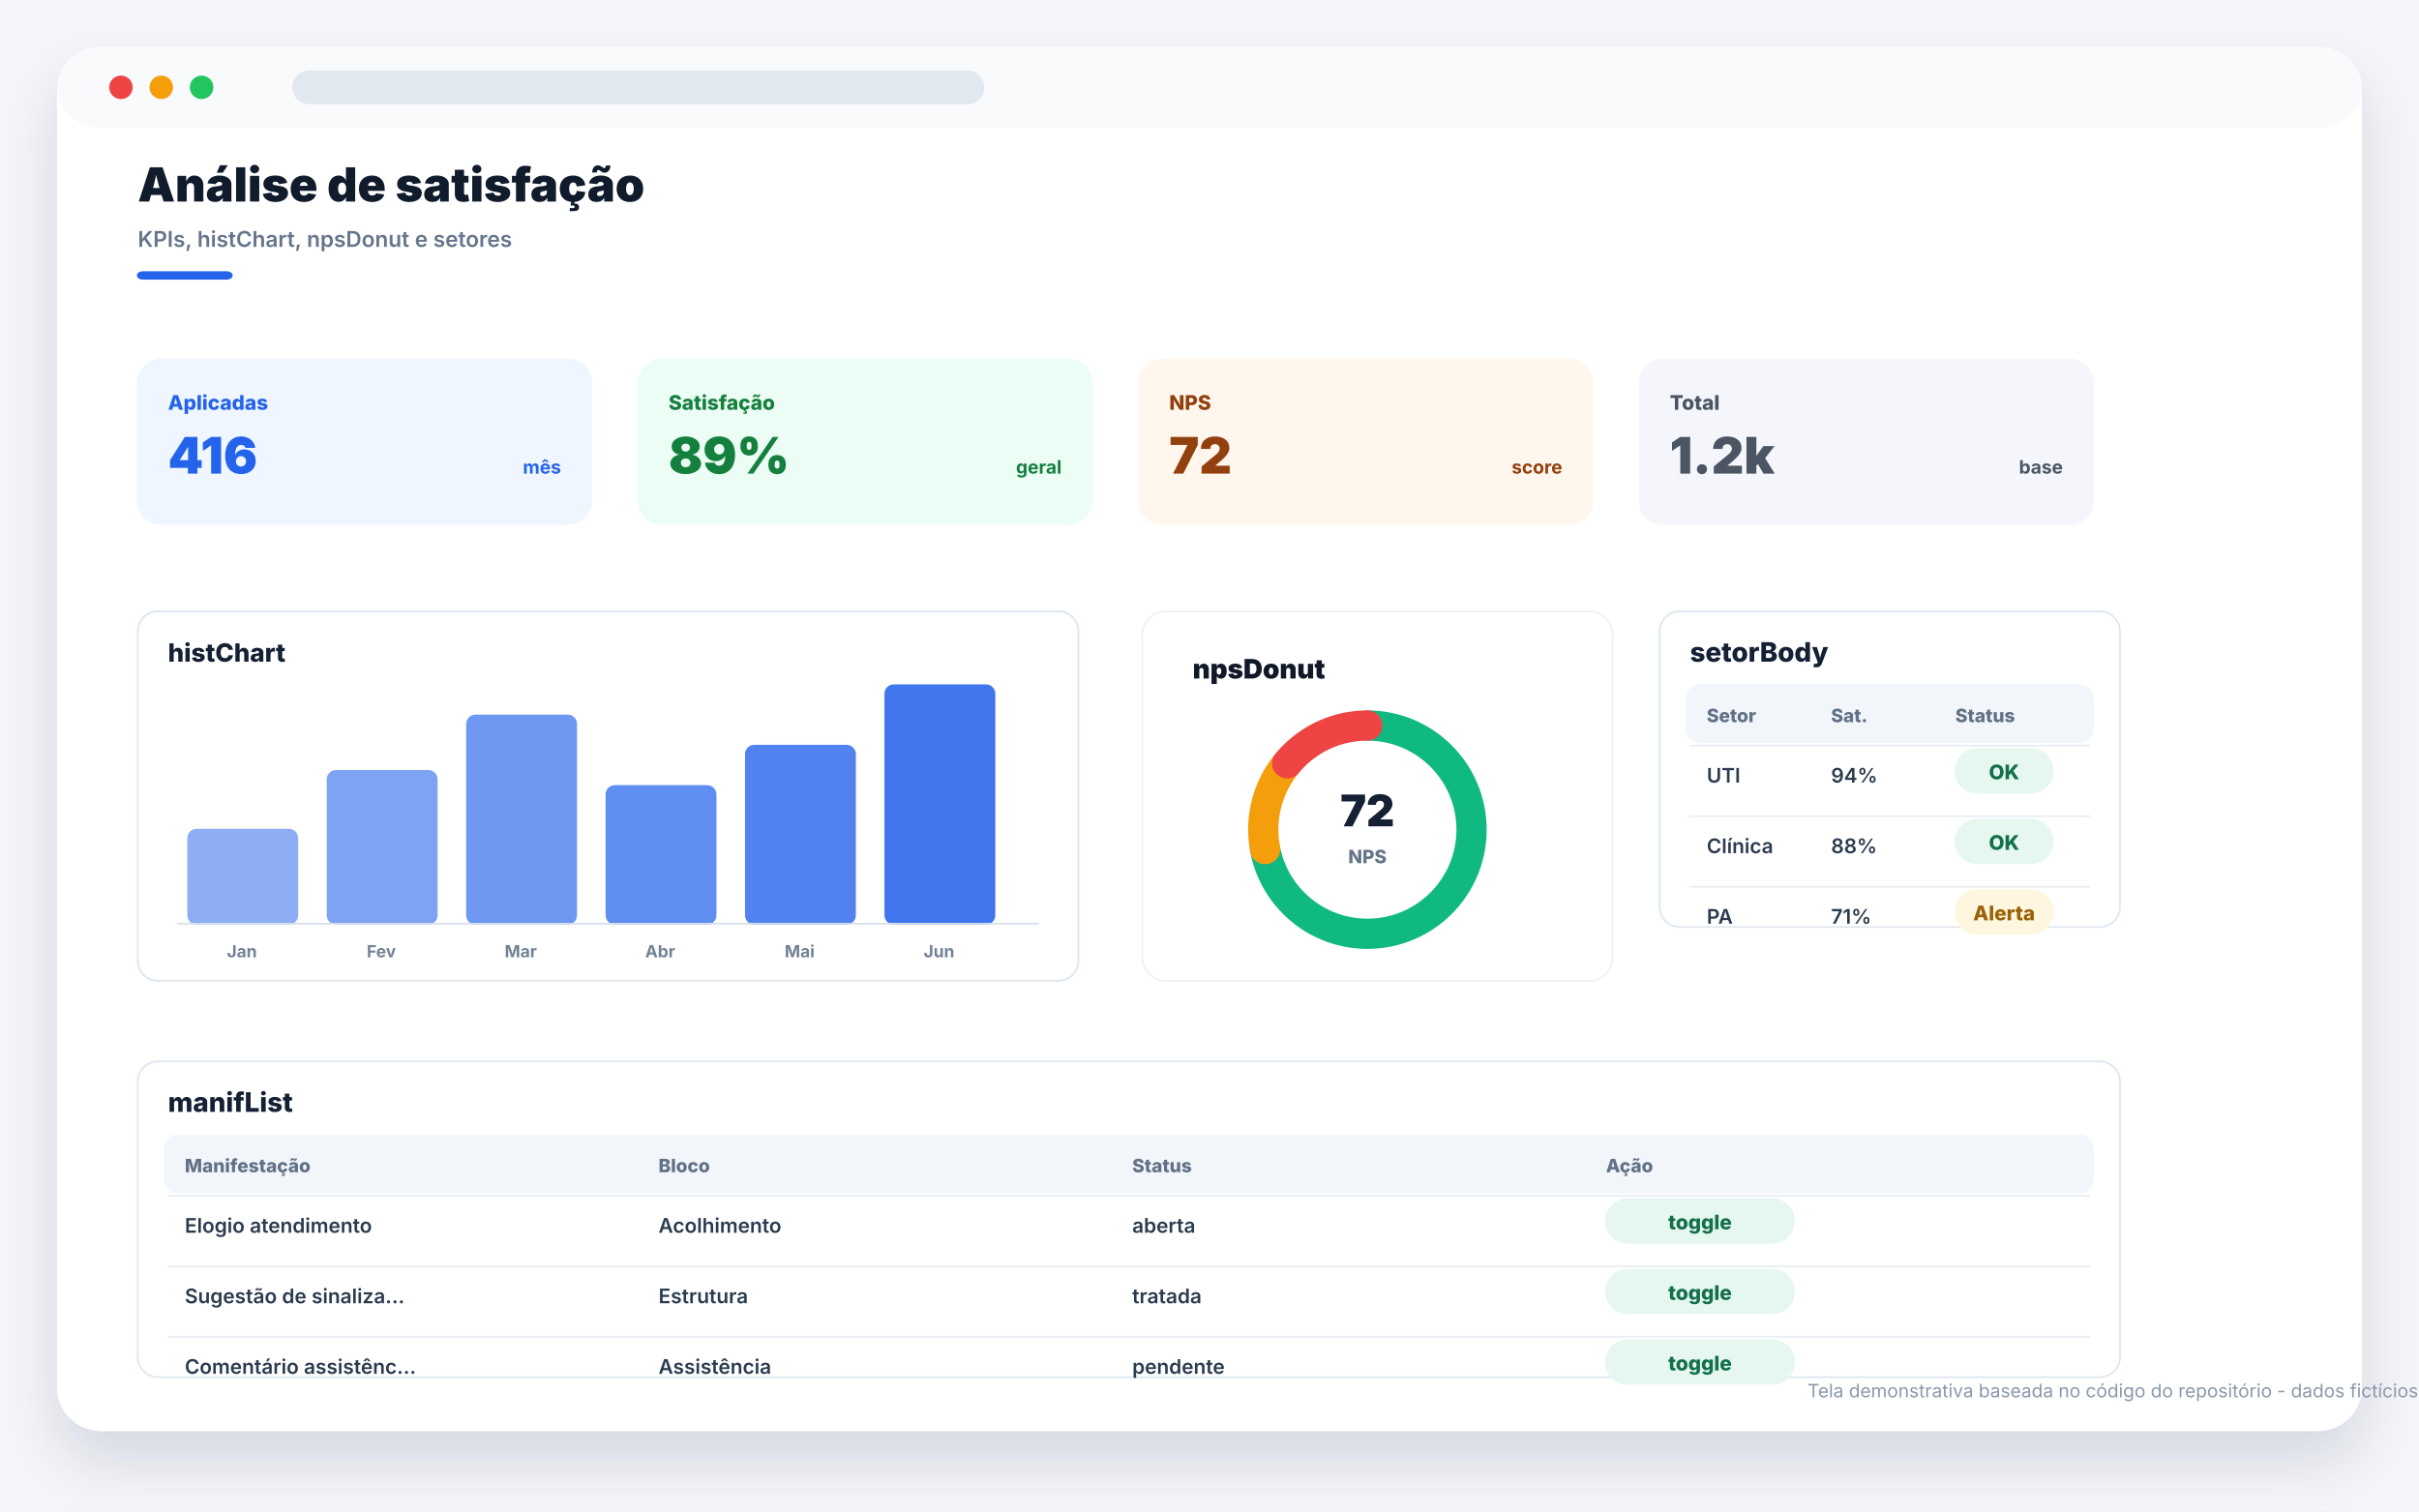
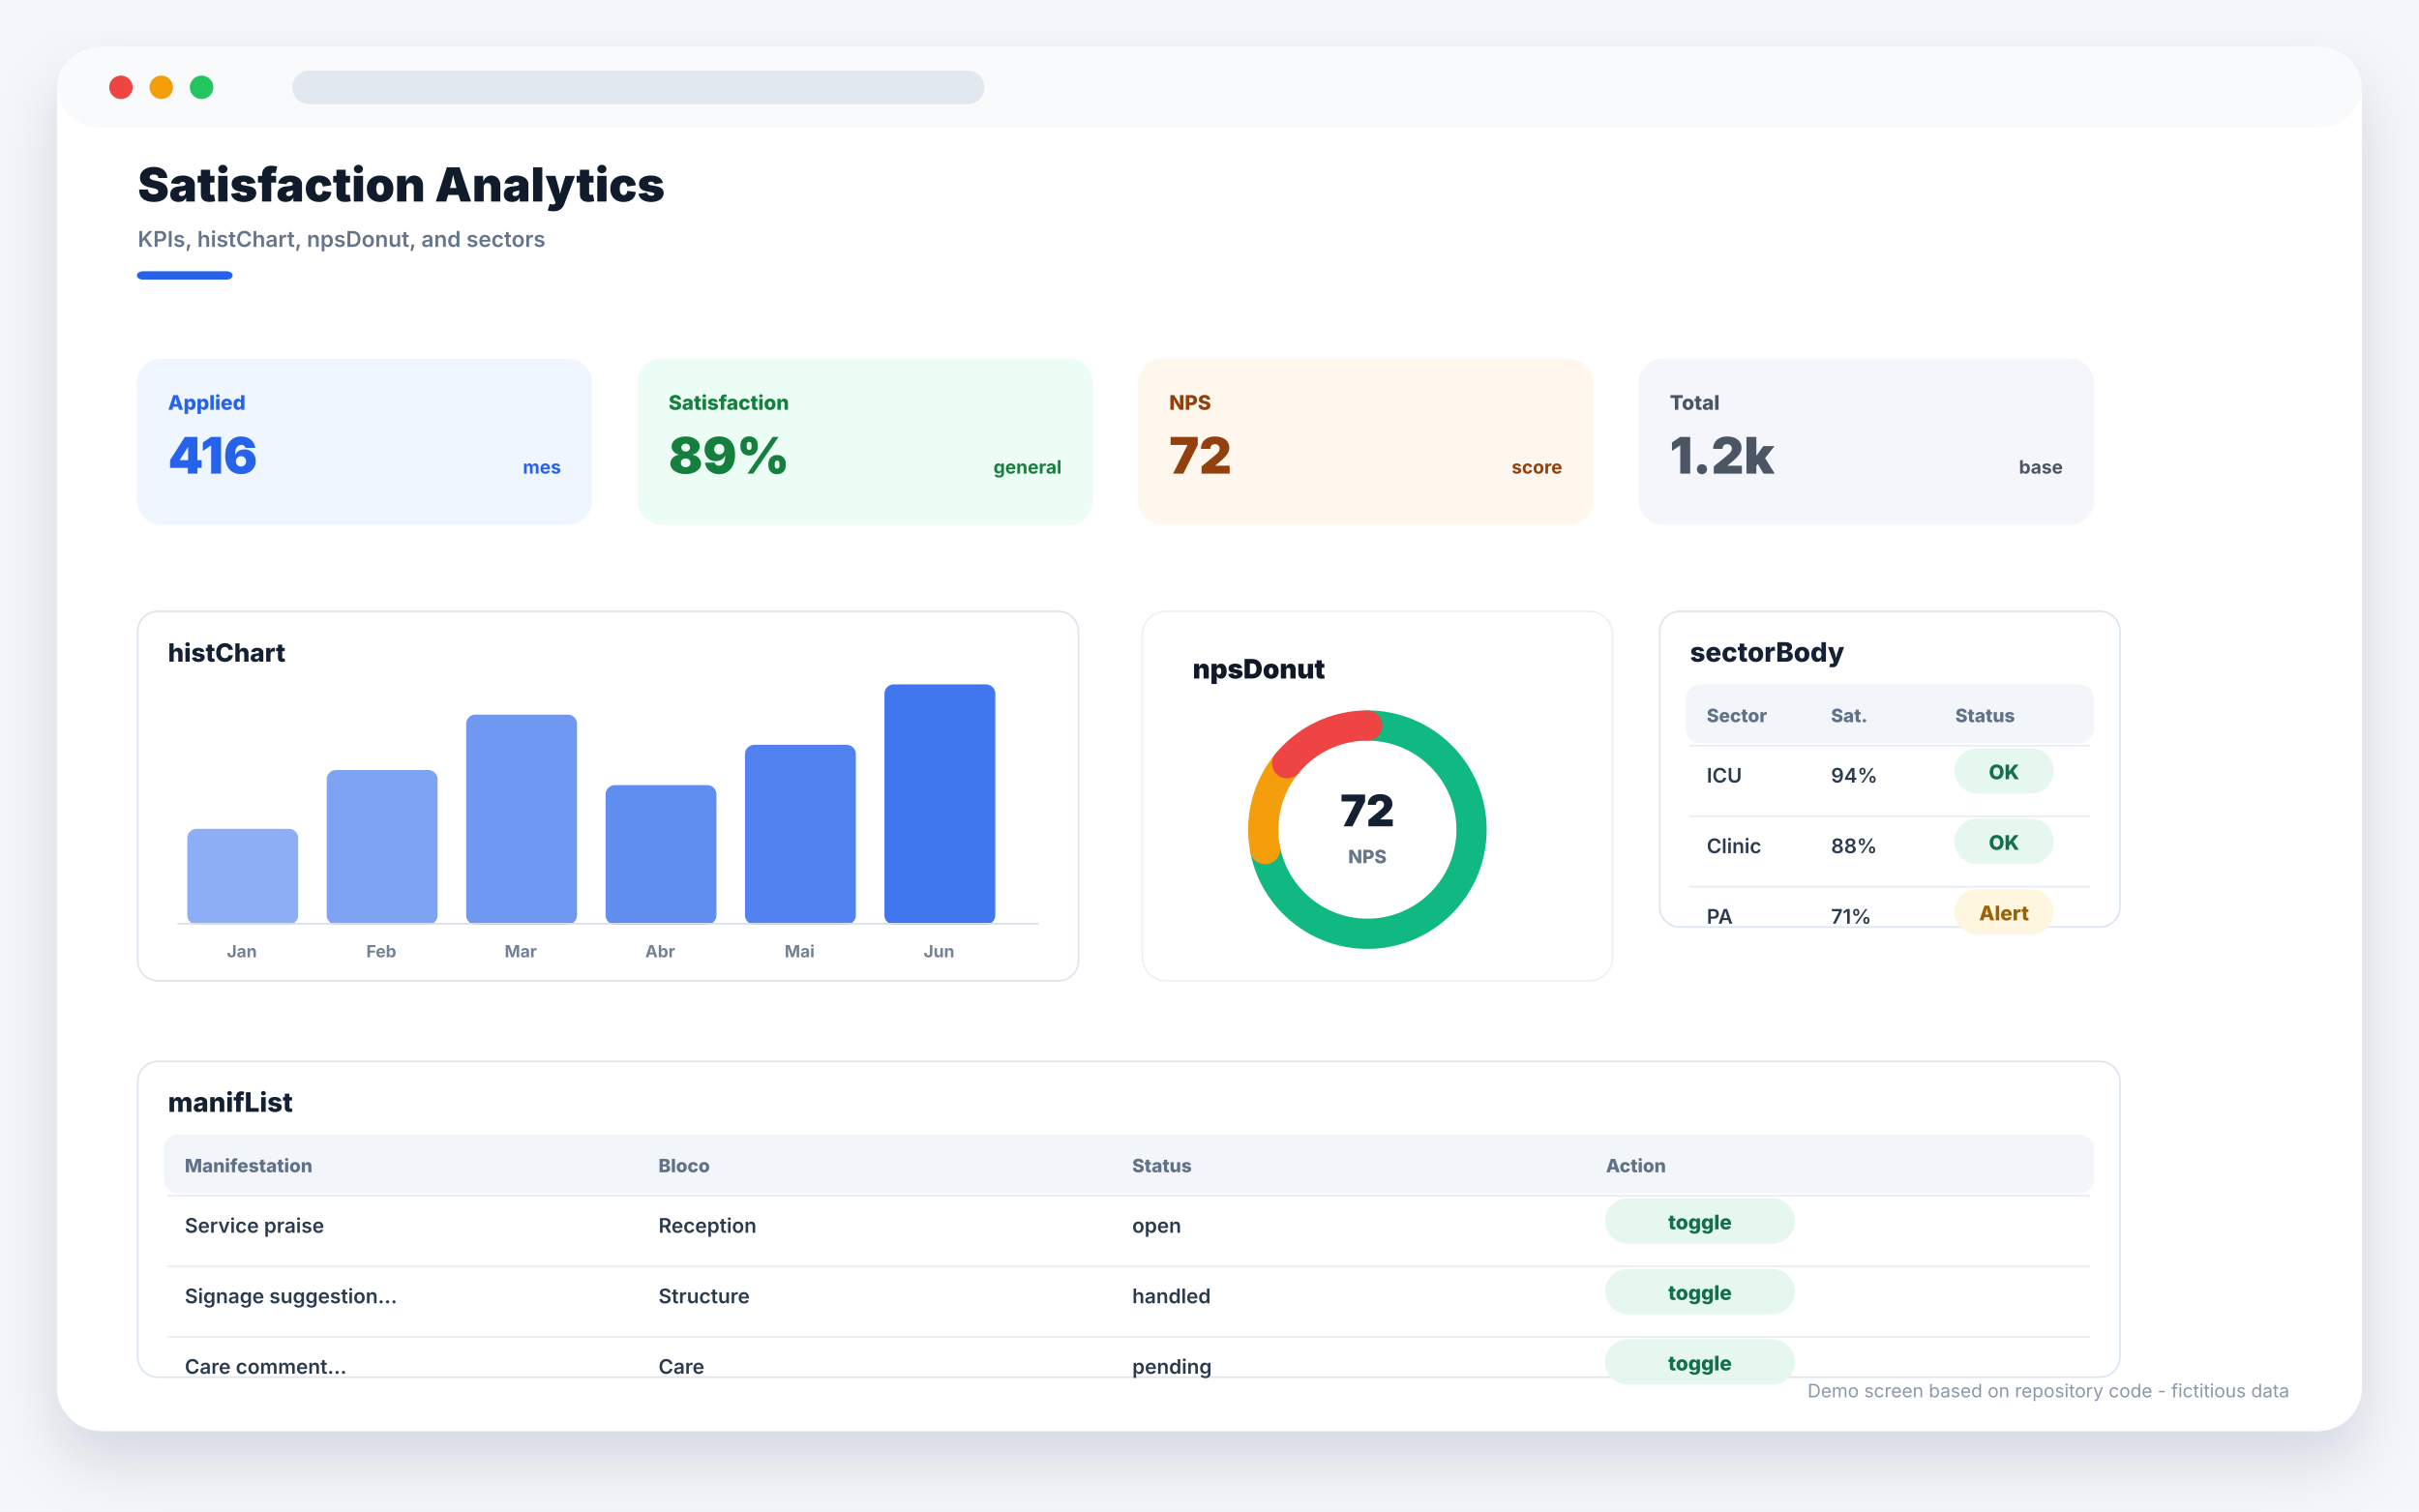
<svg xmlns="http://www.w3.org/2000/svg" width="1440" height="900" viewBox="0 0 1440 900" role="img">
  <defs>
    <filter id="shadow" x="-15%" y="-15%" width="130%" height="130%">
      <feDropShadow dx="0" dy="18" stdDeviation="18" flood-color="#0f172a" flood-opacity=".13" />
    </filter>
-     <style>.ui{font-family:Inter,Segoe UI,Arial,sans-serif;letter-spacing:0}</style>
+     <style>.ui{font-family:Inter,Monoe UI,Arial,sans-serif;letter-spacing:0}</style>
  </defs>
  <rect width="1440" height="900" fill="#f4f6fb" />
  <rect x="34" y="28" width="1372" height="824" rx="26" fill="#ffffff" filter="url(#shadow)" />
  <rect x="34" y="28" width="1372" height="48" rx="26" fill="#f8fafc" />
  <circle cx="72" cy="52" r="7" fill="#ef4444" />
  <circle cx="96" cy="52" r="7" fill="#f59e0b" />
  <circle cx="120" cy="52" r="7" fill="#22c55e" />
  <rect x="174" y="42" width="412" height="20" rx="10" fill="#e2e8f0" />
-   <text x="82" y="120" class="ui" font-size="28" font-weight="850" fill="#101b2c">Análise de satisfação</text>
-   <text x="82" y="147" class="ui" font-size="13" font-weight="600" fill="#65758b">KPIs, histChart, npsDonut e setores</text>
+   <text x="82" y="120" class="ui" font-size="28" font-weight="850" fill="#101b2c">Satisfaction Analytics</text>
+   <text x="82" y="147" class="ui" font-size="13" font-weight="600" fill="#65758b">KPIs, histChart, npsDonut, and sectors</text>
  <rect x="82" y="162" width="56" height="4" rx="3" fill="#2563eb" stroke="#2563eb" />
  <rect x="82" y="214" width="270" height="98" rx="14" fill="#eff6ff" stroke="#eff6ff" />
-   <text x="100" y="244" class="ui" font-size="12" font-weight="800" fill="#2563eb">Aplicadas</text>
+   <text x="100" y="244" class="ui" font-size="12" font-weight="800" fill="#2563eb">Applied</text>
  <text x="100" y="282" class="ui" font-size="30" font-weight="850" fill="#2563eb">416</text>
-   <text x="334" y="282" class="ui" font-size="11" font-weight="700" fill="#2563eb" text-anchor="end">mês</text>
+   <text x="334" y="282" class="ui" font-size="11" font-weight="700" fill="#2563eb" text-anchor="end">mes</text>
  <rect x="380" y="214" width="270" height="98" rx="14" fill="#ecfdf5" stroke="#ecfdf5" />
-   <text x="398" y="244" class="ui" font-size="12" font-weight="800" fill="#15803d">Satisfação</text>
+   <text x="398" y="244" class="ui" font-size="12" font-weight="800" fill="#15803d">Satisfaction</text>
  <text x="398" y="282" class="ui" font-size="30" font-weight="850" fill="#15803d">89%</text>
-   <text x="632" y="282" class="ui" font-size="11" font-weight="700" fill="#15803d" text-anchor="end">geral</text>
+   <text x="632" y="282" class="ui" font-size="11" font-weight="700" fill="#15803d" text-anchor="end">general</text>
  <rect x="678" y="214" width="270" height="98" rx="14" fill="#fff7ed" stroke="#fff7ed" />
  <text x="696" y="244" class="ui" font-size="12" font-weight="800" fill="#92400e">NPS</text>
  <text x="696" y="282" class="ui" font-size="30" font-weight="850" fill="#92400e">72</text>
  <text x="930" y="282" class="ui" font-size="11" font-weight="700" fill="#92400e" text-anchor="end">score</text>
  <rect x="976" y="214" width="270" height="98" rx="14" fill="#f4f6fb" stroke="#f4f6fb" />
  <text x="994" y="244" class="ui" font-size="12" font-weight="800" fill="#4b5563">Total</text>
  <text x="994" y="282" class="ui" font-size="30" font-weight="850" fill="#4b5563">1.2k</text>
  <text x="1228" y="282" class="ui" font-size="11" font-weight="700" fill="#4b5563" text-anchor="end">base</text>
  <rect x="82" y="364" width="560" height="220" rx="12" fill="#ffffff" stroke="#dce5ef" />
  <text x="100" y="394" class="ui" font-size="15" font-weight="800" fill="#142033">histChart</text>
  <rect x="112" y="494" width="65" height="56" rx="5" fill="#2563eb" stroke="#2563eb" opacity="0.52" />
  <text x="144" y="570" class="ui" font-size="10" font-weight="700" fill="#738196" text-anchor="middle">Jan</text>
  <rect x="195" y="459" width="65" height="91" rx="5" fill="#2563eb" stroke="#2563eb" opacity="0.59" />
-   <text x="227" y="570" class="ui" font-size="10" font-weight="700" fill="#738196" text-anchor="middle">Fev</text>
+   <text x="227" y="570" class="ui" font-size="10" font-weight="700" fill="#738196" text-anchor="middle">Feb</text>
  <rect x="278" y="426" width="65" height="124" rx="5" fill="#2563eb" stroke="#2563eb" opacity="0.66" />
  <text x="310" y="570" class="ui" font-size="10" font-weight="700" fill="#738196" text-anchor="middle">Mar</text>
  <rect x="361" y="468" width="65" height="82" rx="5" fill="#2563eb" stroke="#2563eb" opacity="0.73" />
  <text x="393" y="570" class="ui" font-size="10" font-weight="700" fill="#738196" text-anchor="middle">Abr</text>
  <rect x="444" y="444" width="65" height="106" rx="5" fill="#2563eb" stroke="#2563eb" opacity="0.8" />
  <text x="476" y="570" class="ui" font-size="10" font-weight="700" fill="#738196" text-anchor="middle">Mai</text>
  <rect x="527" y="408" width="65" height="142" rx="5" fill="#2563eb" stroke="#2563eb" opacity="0.87" />
  <text x="559" y="570" class="ui" font-size="10" font-weight="700" fill="#738196" text-anchor="middle">Jun</text>
  <line x1="106" y1="550" x2="618" y2="550" stroke="#d6dfeb" stroke-width="1" stroke-linecap="round" />
  <rect x="680" y="364" width="280" height="220" rx="14" fill="#ffffff" stroke="#edf0f7" />
  <text x="710" y="404" class="ui" font-size="16" font-weight="850" fill="#111827">npsDonut</text>
  <circle cx="814" cy="494" r="62" fill="none" stroke="#10b981" stroke-width="18" stroke-dasharray="280.5 109.1" stroke-dashoffset="-0.0" transform="rotate(-90 814 494)" stroke-linecap="round" />
  <circle cx="814" cy="494" r="62" fill="none" stroke="#f59e0b" stroke-width="18" stroke-dasharray="54.5 335.0" stroke-dashoffset="-280.5" transform="rotate(-90 814 494)" stroke-linecap="round" />
  <circle cx="814" cy="494" r="62" fill="none" stroke="#ef4444" stroke-width="18" stroke-dasharray="54.5 335.0" stroke-dashoffset="-335.0" transform="rotate(-90 814 494)" stroke-linecap="round" />
  <circle cx="814" cy="494" r="45" fill="#ffffff" stroke="none" stroke-width="1" />
  <text x="814" y="492" class="ui" font-size="26" font-weight="850" fill="#142033" text-anchor="middle">72</text>
  <text x="814" y="514" class="ui" font-size="11" font-weight="800" fill="#66758a" text-anchor="middle">NPS</text>
  <rect x="988" y="364" width="274" height="188" rx="12" fill="#ffffff" stroke="#dce5ef" />
-   <text x="1006" y="394" class="ui" font-size="16" font-weight="800" fill="#142033">setorBody</text>
+   <text x="1006" y="394" class="ui" font-size="16" font-weight="800" fill="#142033">sectorBody</text>
  <rect x="1004" y="408" width="242" height="34" rx="8" fill="#f2f6fa" stroke="#f2f6fa" />
-   <text x="1016" y="430" class="ui" font-size="11" font-weight="800" fill="#617187">Setor</text>
+   <text x="1016" y="430" class="ui" font-size="11" font-weight="800" fill="#617187">Sector</text>
  <text x="1090" y="430" class="ui" font-size="11" font-weight="800" fill="#617187">Sat.</text>
  <text x="1164" y="430" class="ui" font-size="11" font-weight="800" fill="#617187">Status</text>
  <line x1="1006" y1="444" x2="1244" y2="444" stroke="#e7edf4" stroke-width="1" stroke-linecap="round" />
-   <text x="1016" y="466" class="ui" font-size="12" font-weight="600" fill="#2b3b4f">UTI</text>
+   <text x="1016" y="466" class="ui" font-size="12" font-weight="600" fill="#2b3b4f">ICU</text>
  <text x="1090" y="466" class="ui" font-size="12" font-weight="600" fill="#2b3b4f">94%</text>
  <rect x="1164" y="446" width="58" height="26" rx="13" fill="#e6f7ef" stroke="#e6f7ef" />
  <text x="1193" y="464" class="ui" font-size="12" font-weight="800" fill="#13704c" text-anchor="middle">OK</text>
  <line x1="1006" y1="486" x2="1244" y2="486" stroke="#e7edf4" stroke-width="1" stroke-linecap="round" />
-   <text x="1016" y="508" class="ui" font-size="12" font-weight="600" fill="#2b3b4f">Clínica</text>
+   <text x="1016" y="508" class="ui" font-size="12" font-weight="600" fill="#2b3b4f">Clinic</text>
  <text x="1090" y="508" class="ui" font-size="12" font-weight="600" fill="#2b3b4f">88%</text>
  <rect x="1164" y="488" width="58" height="26" rx="13" fill="#e6f7ef" stroke="#e6f7ef" />
  <text x="1193" y="506" class="ui" font-size="12" font-weight="800" fill="#13704c" text-anchor="middle">OK</text>
  <line x1="1006" y1="528" x2="1244" y2="528" stroke="#e7edf4" stroke-width="1" stroke-linecap="round" />
  <text x="1016" y="550" class="ui" font-size="12" font-weight="600" fill="#2b3b4f">PA</text>
  <text x="1090" y="550" class="ui" font-size="12" font-weight="600" fill="#2b3b4f">71%</text>
  <rect x="1164" y="530" width="58" height="26" rx="13" fill="#fff6df" stroke="#fff6df" />
-   <text x="1193" y="548" class="ui" font-size="12" font-weight="800" fill="#9a6208" text-anchor="middle">Alerta</text>
+   <text x="1193" y="548" class="ui" font-size="12" font-weight="800" fill="#9a6208" text-anchor="middle">Alert</text>
  <rect x="82" y="632" width="1180" height="188" rx="12" fill="#ffffff" stroke="#dce5ef" />
  <text x="100" y="662" class="ui" font-size="16" font-weight="800" fill="#142033">manifList</text>
  <rect x="98" y="676" width="1148" height="34" rx="8" fill="#f2f6fa" stroke="#f2f6fa" />
-   <text x="110" y="698" class="ui" font-size="11" font-weight="800" fill="#617187">Manifestação</text>
+   <text x="110" y="698" class="ui" font-size="11" font-weight="800" fill="#617187">Manifestation</text>
  <text x="392" y="698" class="ui" font-size="11" font-weight="800" fill="#617187">Bloco</text>
  <text x="674" y="698" class="ui" font-size="11" font-weight="800" fill="#617187">Status</text>
-   <text x="956" y="698" class="ui" font-size="11" font-weight="800" fill="#617187">Ação</text>
+   <text x="956" y="698" class="ui" font-size="11" font-weight="800" fill="#617187">Action</text>
  <line x1="100" y1="712" x2="1244" y2="712" stroke="#e7edf4" stroke-width="1" stroke-linecap="round" />
-   <text x="110" y="734" class="ui" font-size="12" font-weight="600" fill="#2b3b4f">Elogio atendimento</text>
-   <text x="392" y="734" class="ui" font-size="12" font-weight="600" fill="#2b3b4f">Acolhimento</text>
-   <text x="674" y="734" class="ui" font-size="12" font-weight="600" fill="#2b3b4f">aberta</text>
+   <text x="110" y="734" class="ui" font-size="12" font-weight="600" fill="#2b3b4f">Service praise</text>
+   <text x="392" y="734" class="ui" font-size="12" font-weight="600" fill="#2b3b4f">Reception</text>
+   <text x="674" y="734" class="ui" font-size="12" font-weight="600" fill="#2b3b4f">open</text>
  <rect x="956" y="714" width="112" height="26" rx="13" fill="#e6f7ef" stroke="#e6f7ef" />
  <text x="1012" y="732" class="ui" font-size="12" font-weight="800" fill="#13704c" text-anchor="middle">toggle</text>
  <line x1="100" y1="754" x2="1244" y2="754" stroke="#e7edf4" stroke-width="1" stroke-linecap="round" />
-   <text x="110" y="776" class="ui" font-size="12" font-weight="600" fill="#2b3b4f">Sugestão de sinaliza…</text>
-   <text x="392" y="776" class="ui" font-size="12" font-weight="600" fill="#2b3b4f">Estrutura</text>
-   <text x="674" y="776" class="ui" font-size="12" font-weight="600" fill="#2b3b4f">tratada</text>
+   <text x="110" y="776" class="ui" font-size="12" font-weight="600" fill="#2b3b4f">Signage suggestion...</text>
+   <text x="392" y="776" class="ui" font-size="12" font-weight="600" fill="#2b3b4f">Structure</text>
+   <text x="674" y="776" class="ui" font-size="12" font-weight="600" fill="#2b3b4f">handled</text>
  <rect x="956" y="756" width="112" height="26" rx="13" fill="#e6f7ef" stroke="#e6f7ef" />
  <text x="1012" y="774" class="ui" font-size="12" font-weight="800" fill="#13704c" text-anchor="middle">toggle</text>
  <line x1="100" y1="796" x2="1244" y2="796" stroke="#e7edf4" stroke-width="1" stroke-linecap="round" />
-   <text x="110" y="818" class="ui" font-size="12" font-weight="600" fill="#2b3b4f">Comentário assistênc…</text>
-   <text x="392" y="818" class="ui" font-size="12" font-weight="600" fill="#2b3b4f">Assistência</text>
-   <text x="674" y="818" class="ui" font-size="12" font-weight="600" fill="#2b3b4f">pendente</text>
+   <text x="110" y="818" class="ui" font-size="12" font-weight="600" fill="#2b3b4f">Care comment...</text>
+   <text x="392" y="818" class="ui" font-size="12" font-weight="600" fill="#2b3b4f">Care</text>
+   <text x="674" y="818" class="ui" font-size="12" font-weight="600" fill="#2b3b4f">pending</text>
  <rect x="956" y="798" width="112" height="26" rx="13" fill="#e6f7ef" stroke="#e6f7ef" />
  <text x="1012" y="816" class="ui" font-size="12" font-weight="800" fill="#13704c" text-anchor="middle">toggle</text>
-   <text x="1076" y="832" class="ui" font-size="11" fill="#8a98ab">Tela demonstrativa baseada no código do repositório - dados fictícios</text>
+   <text x="1076" y="832" class="ui" font-size="11" fill="#8a98ab">Demo screen based on repository code - fictitious data</text>
</svg>
